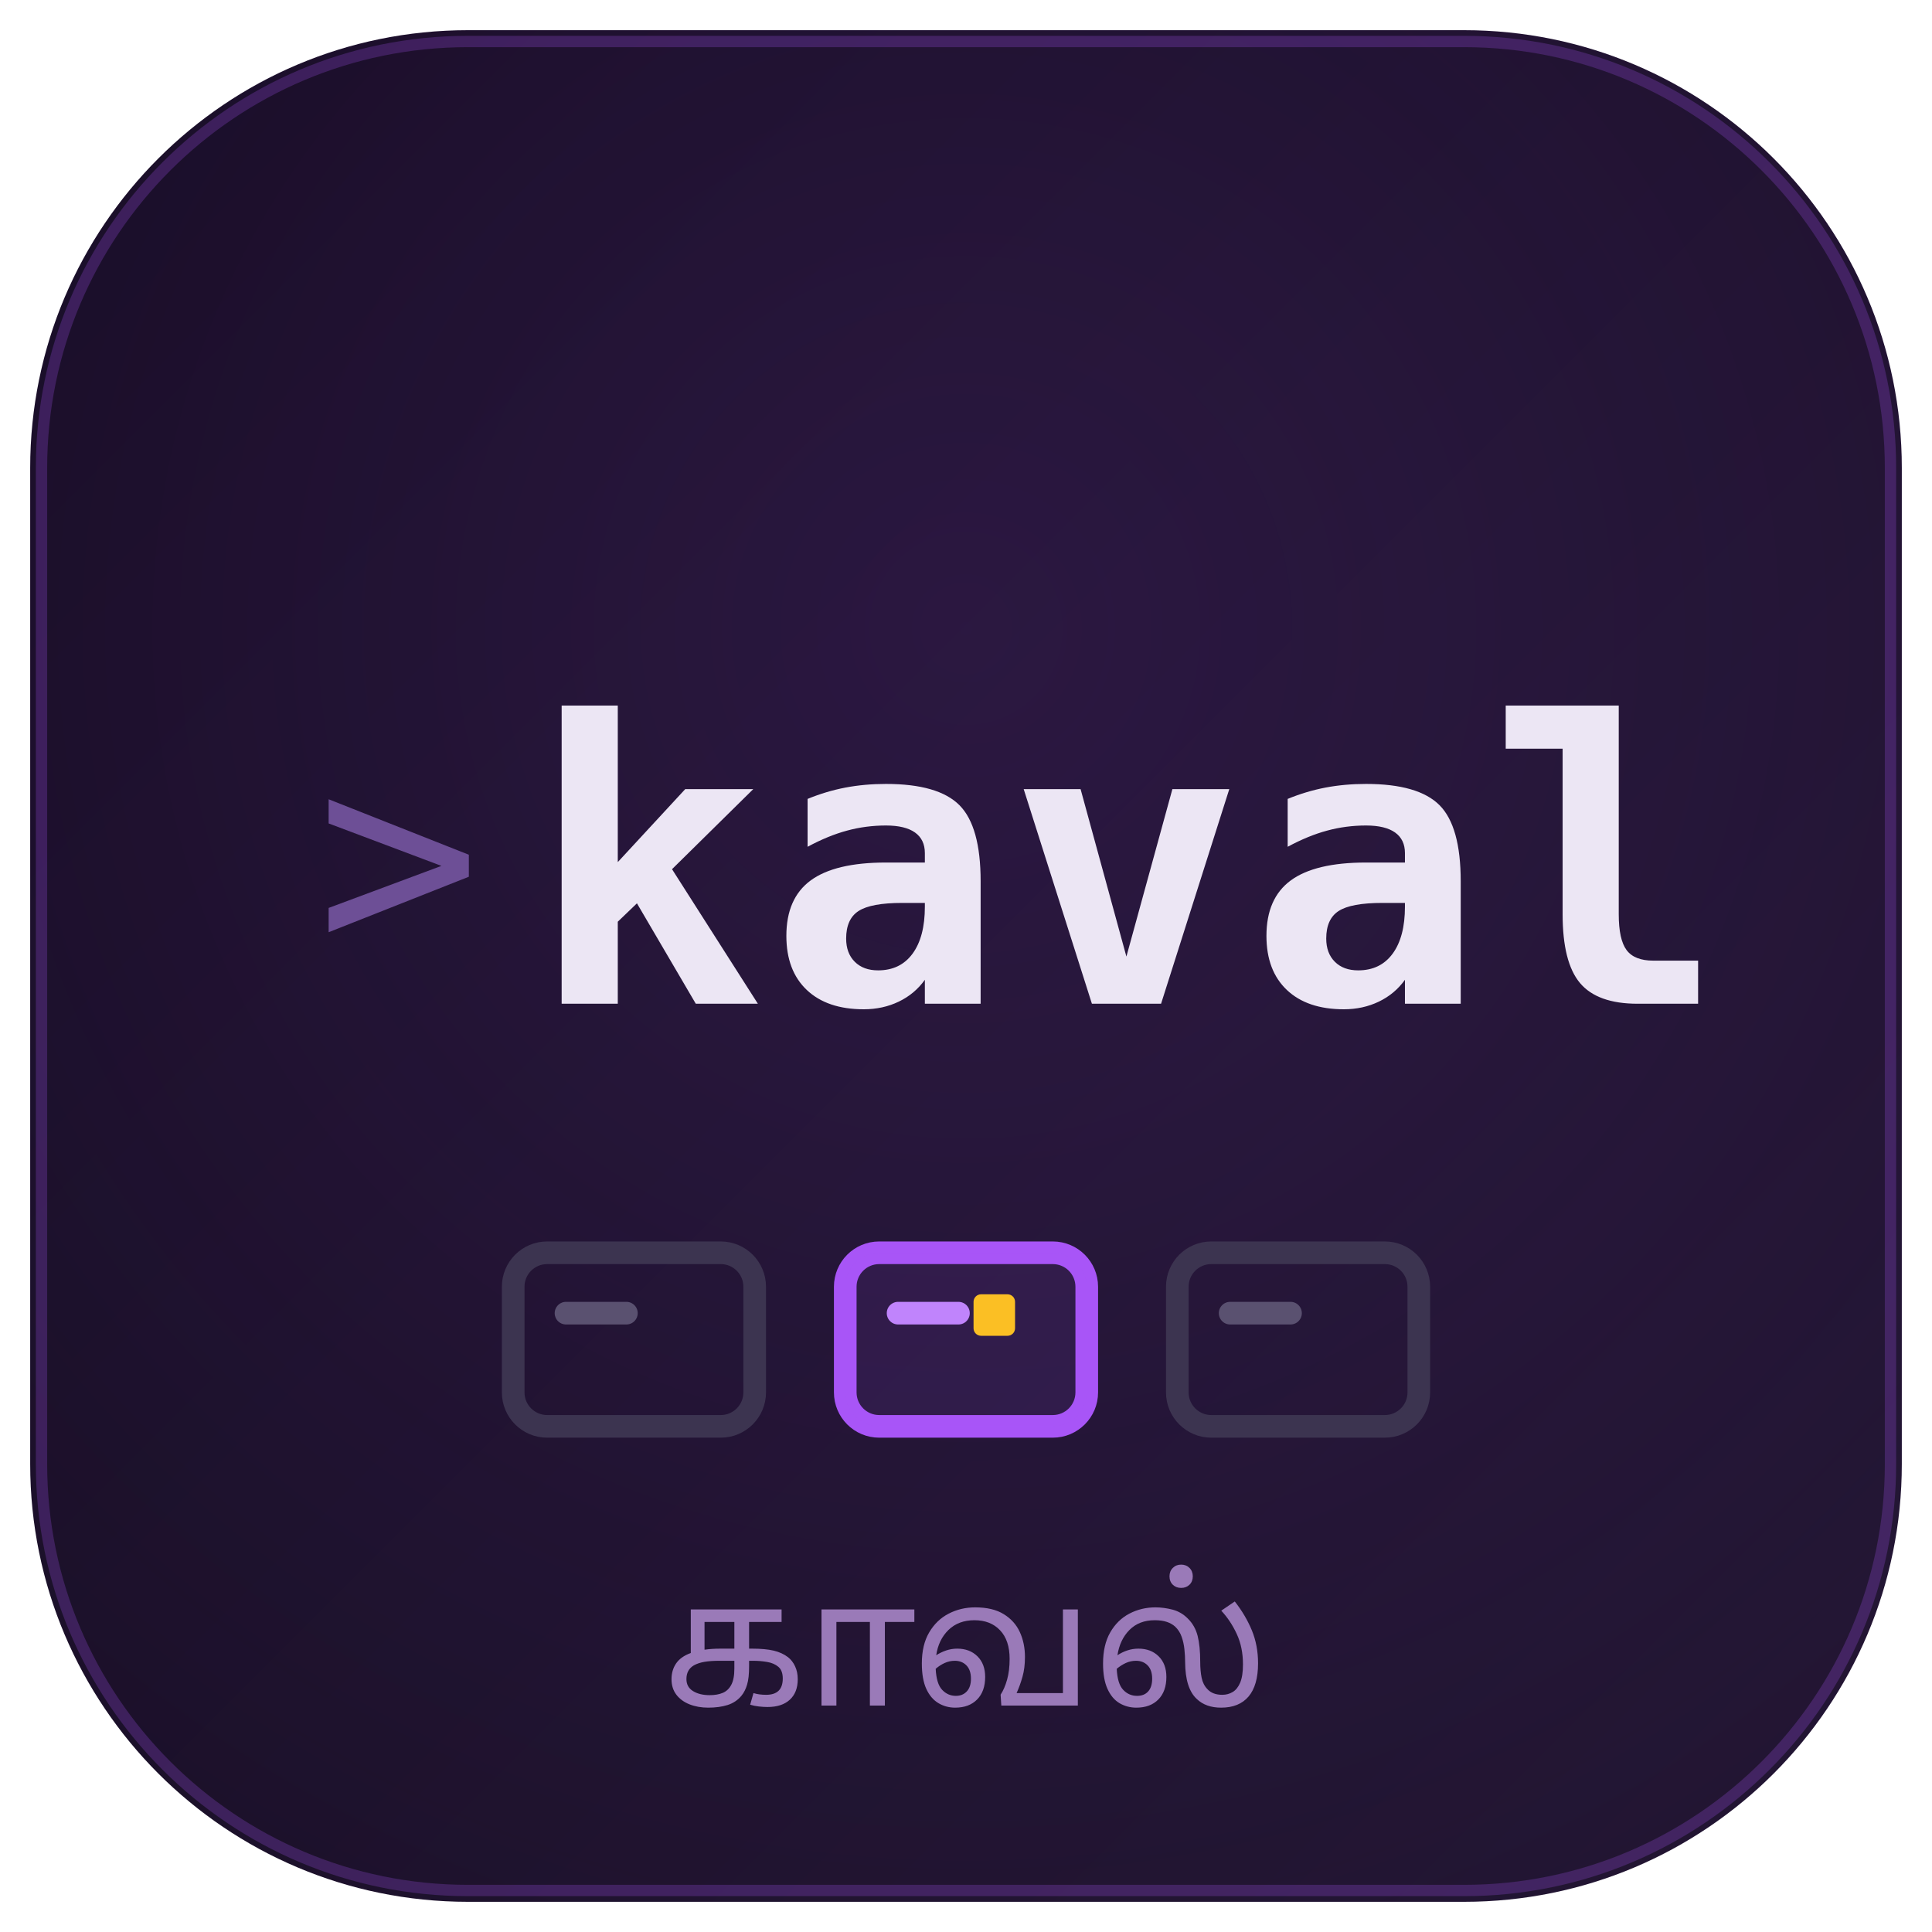
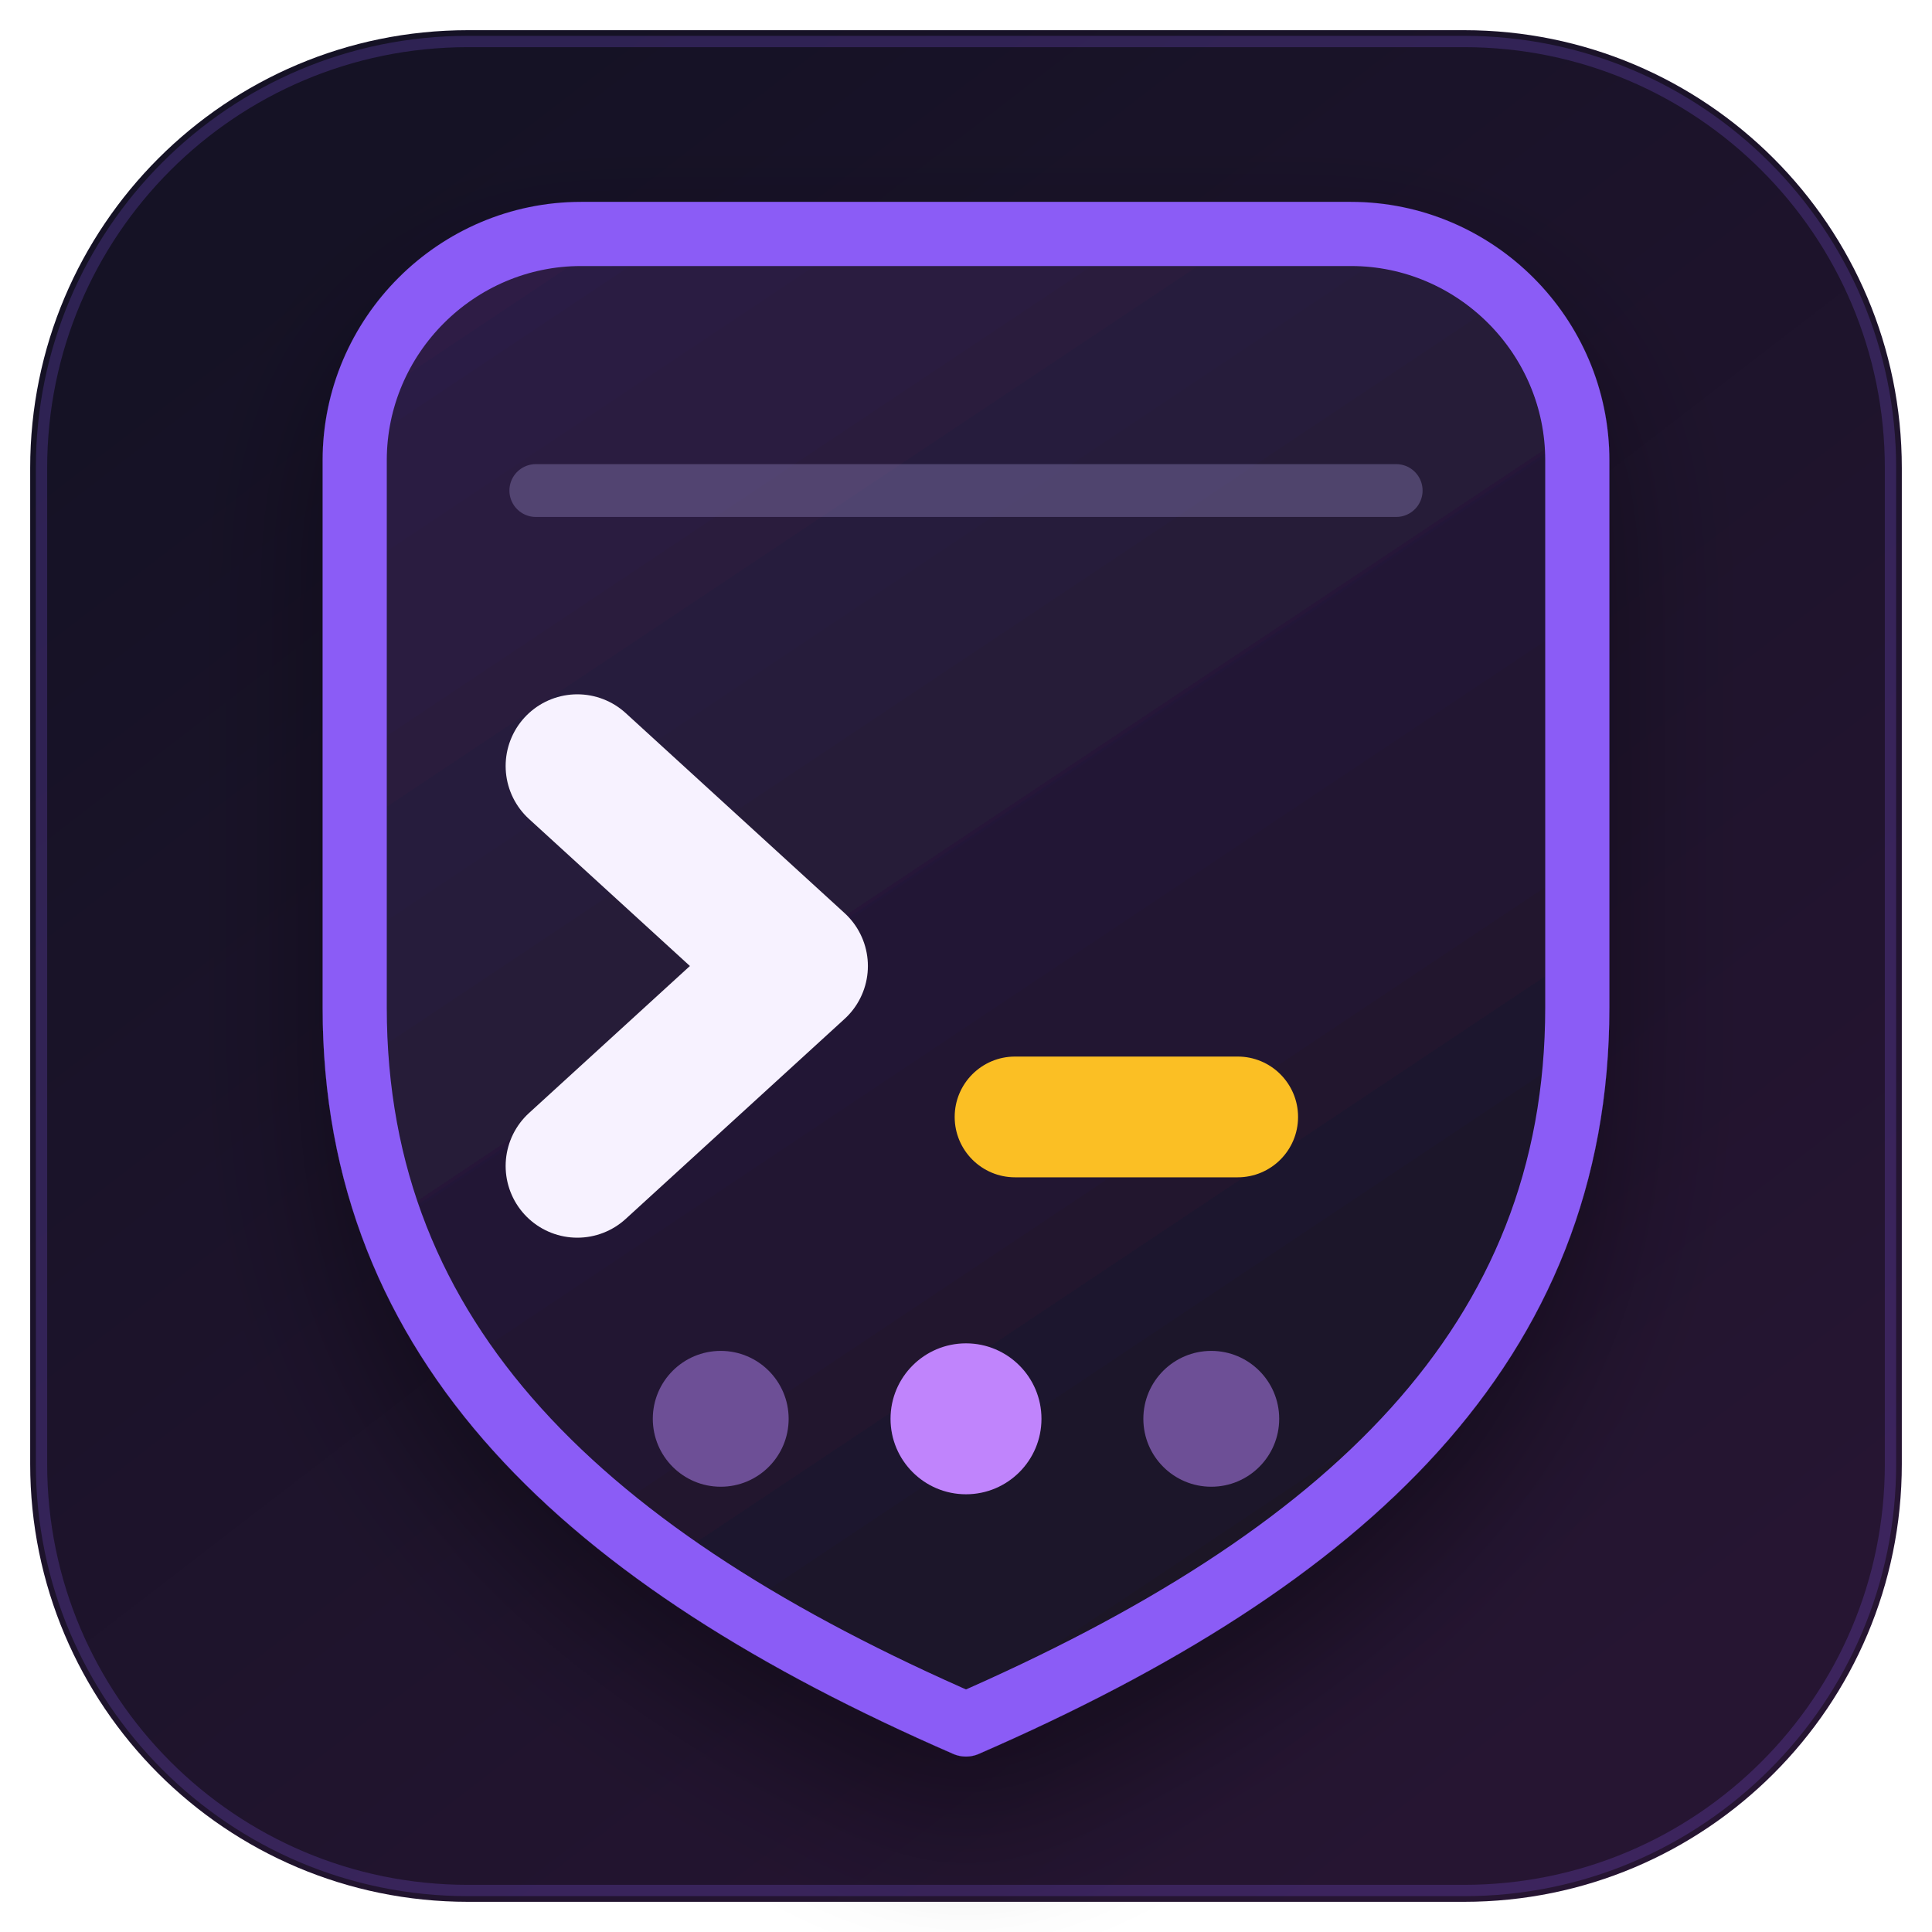
<svg xmlns="http://www.w3.org/2000/svg" width="512" height="512" viewBox="0 0 512 512" role="img" aria-labelledby="title">
  <defs>
-     <linearGradient id="bg" x1="0" y1="0" x2="1" y2="1">
-       <stop offset="0" stop-color="#140b20" />
-       <stop offset="1" stop-color="#231634" />
+     <linearGradient id="tile" x1="96" y1="48" x2="416" y2="464" gradientUnits="userSpaceOnUse">
+       <stop offset="0" stop-color="#151225" />
+       <stop offset="1" stop-color="#261532" />
    </linearGradient>
-     <radialGradient id="glow" cx="0.5" cy="0.32" r="0.75">
-       <stop offset="0" stop-color="#a855f7" stop-opacity="0.12" />
-       <stop offset="1" stop-color="#a855f7" stop-opacity="0" />
-     </radialGradient>
+     <linearGradient id="guard" x1="128" y1="72" x2="384" y2="456" gradientUnits="userSpaceOnUse">
+       <stop offset="0" stop-color="#2d1f45" />
+       <stop offset="1" stop-color="#191223" />
+     </linearGradient>
+     <filter id="soft-shadow" x="-20%" y="-20%" width="140%" height="150%" color-interpolation-filters="sRGB">
+       <feDropShadow dx="0" dy="18" stdDeviation="18" flood-color="#05040a" flood-opacity="0.38" />
+     </filter>
  </defs>
-   <rect x="8" y="8" width="496" height="496" rx="116" fill="url(#bg)" />
-   <rect x="8" y="8" width="496" height="496" rx="116" fill="url(#glow)" />
-   <rect x="11" y="11" width="490" height="490" rx="113" fill="none" stroke="#a855f7" stroke-opacity="0.24" stroke-width="3" />
-   <text x="84" y="252" font-size="72" fill="#6d4f96" font-family="ui-monospace, 'JetBrains Mono', 'Fira Code', SFMono-Regular, Menlo, Consolas, monospace">&gt;</text>
-   <text x="140" y="266" font-size="104" font-weight="700" fill="#ece6f4" letter-spacing="1" font-family="ui-monospace, 'JetBrains Mono', 'Fira Code', SFMono-Regular, Menlo, Consolas, monospace">kaval</text>
-   <g stroke-linecap="round">
-     <rect x="136" y="332" width="64" height="46" rx="9" fill="none" stroke="#3c3450" stroke-width="6" />
-     <line x1="150" y1="348" x2="166" y2="348" stroke="#5a5170" stroke-width="6" />
-     <rect x="224" y="332" width="64" height="46" rx="9" fill="none" stroke="#a855f7" stroke-width="6" />
-     <rect x="224" y="332" width="64" height="46" rx="9" fill="#a855f7" fill-opacity="0.10" />
-     <line x1="238" y1="348" x2="254" y2="348" stroke="#c084fc" stroke-width="6" />
-     <rect x="258" y="343" width="11" height="11" rx="2" fill="#fbbf24" />
-     <rect x="312" y="332" width="64" height="46" rx="9" fill="none" stroke="#3c3450" stroke-width="6" />
-     <line x1="326" y1="348" x2="342" y2="348" stroke="#5a5170" stroke-width="6" />
+   <rect x="8" y="8" width="496" height="496" rx="116" fill="url(#tile)" />
+   <rect x="11" y="11" width="490" height="490" rx="113" fill="none" stroke="#8b5cf6" stroke-opacity="0.22" stroke-width="3" />
+   <path d="M94 122c0-33 27-60 60-60h204c33 0 60 27 60 60v145c0 89-61 146-162 190-101-44-162-101-162-190V122Z" fill="url(#guard)" stroke="#8b5cf6" stroke-width="17" stroke-linejoin="round" filter="url(#soft-shadow)" />
+   <path d="M142 130h228" stroke="#c4b5fd" stroke-opacity="0.26" stroke-width="14" stroke-linecap="round" />
+   <path d="M153 203l58 53-58 53" fill="none" stroke="#f7f2ff" stroke-width="38" stroke-linecap="round" stroke-linejoin="round" />
+   <rect x="253" y="280" width="91" height="32" rx="16" fill="#fbbf24" />
+   <g>
+     <circle cx="191" cy="376" r="18" fill="#6d4f96" />
+     <circle cx="256" cy="376" r="20" fill="#c084fc" />
+     <circle cx="321" cy="376" r="18" fill="#6d4f96" />
  </g>
-   <text x="256" y="452" text-anchor="middle" font-size="46" fill="#9a7ab8" font-family="'Noto Sans Tamil', 'Tamil MN', 'Tamil Sangam MN', Latha, sans-serif">காவல்</text>
</svg>
